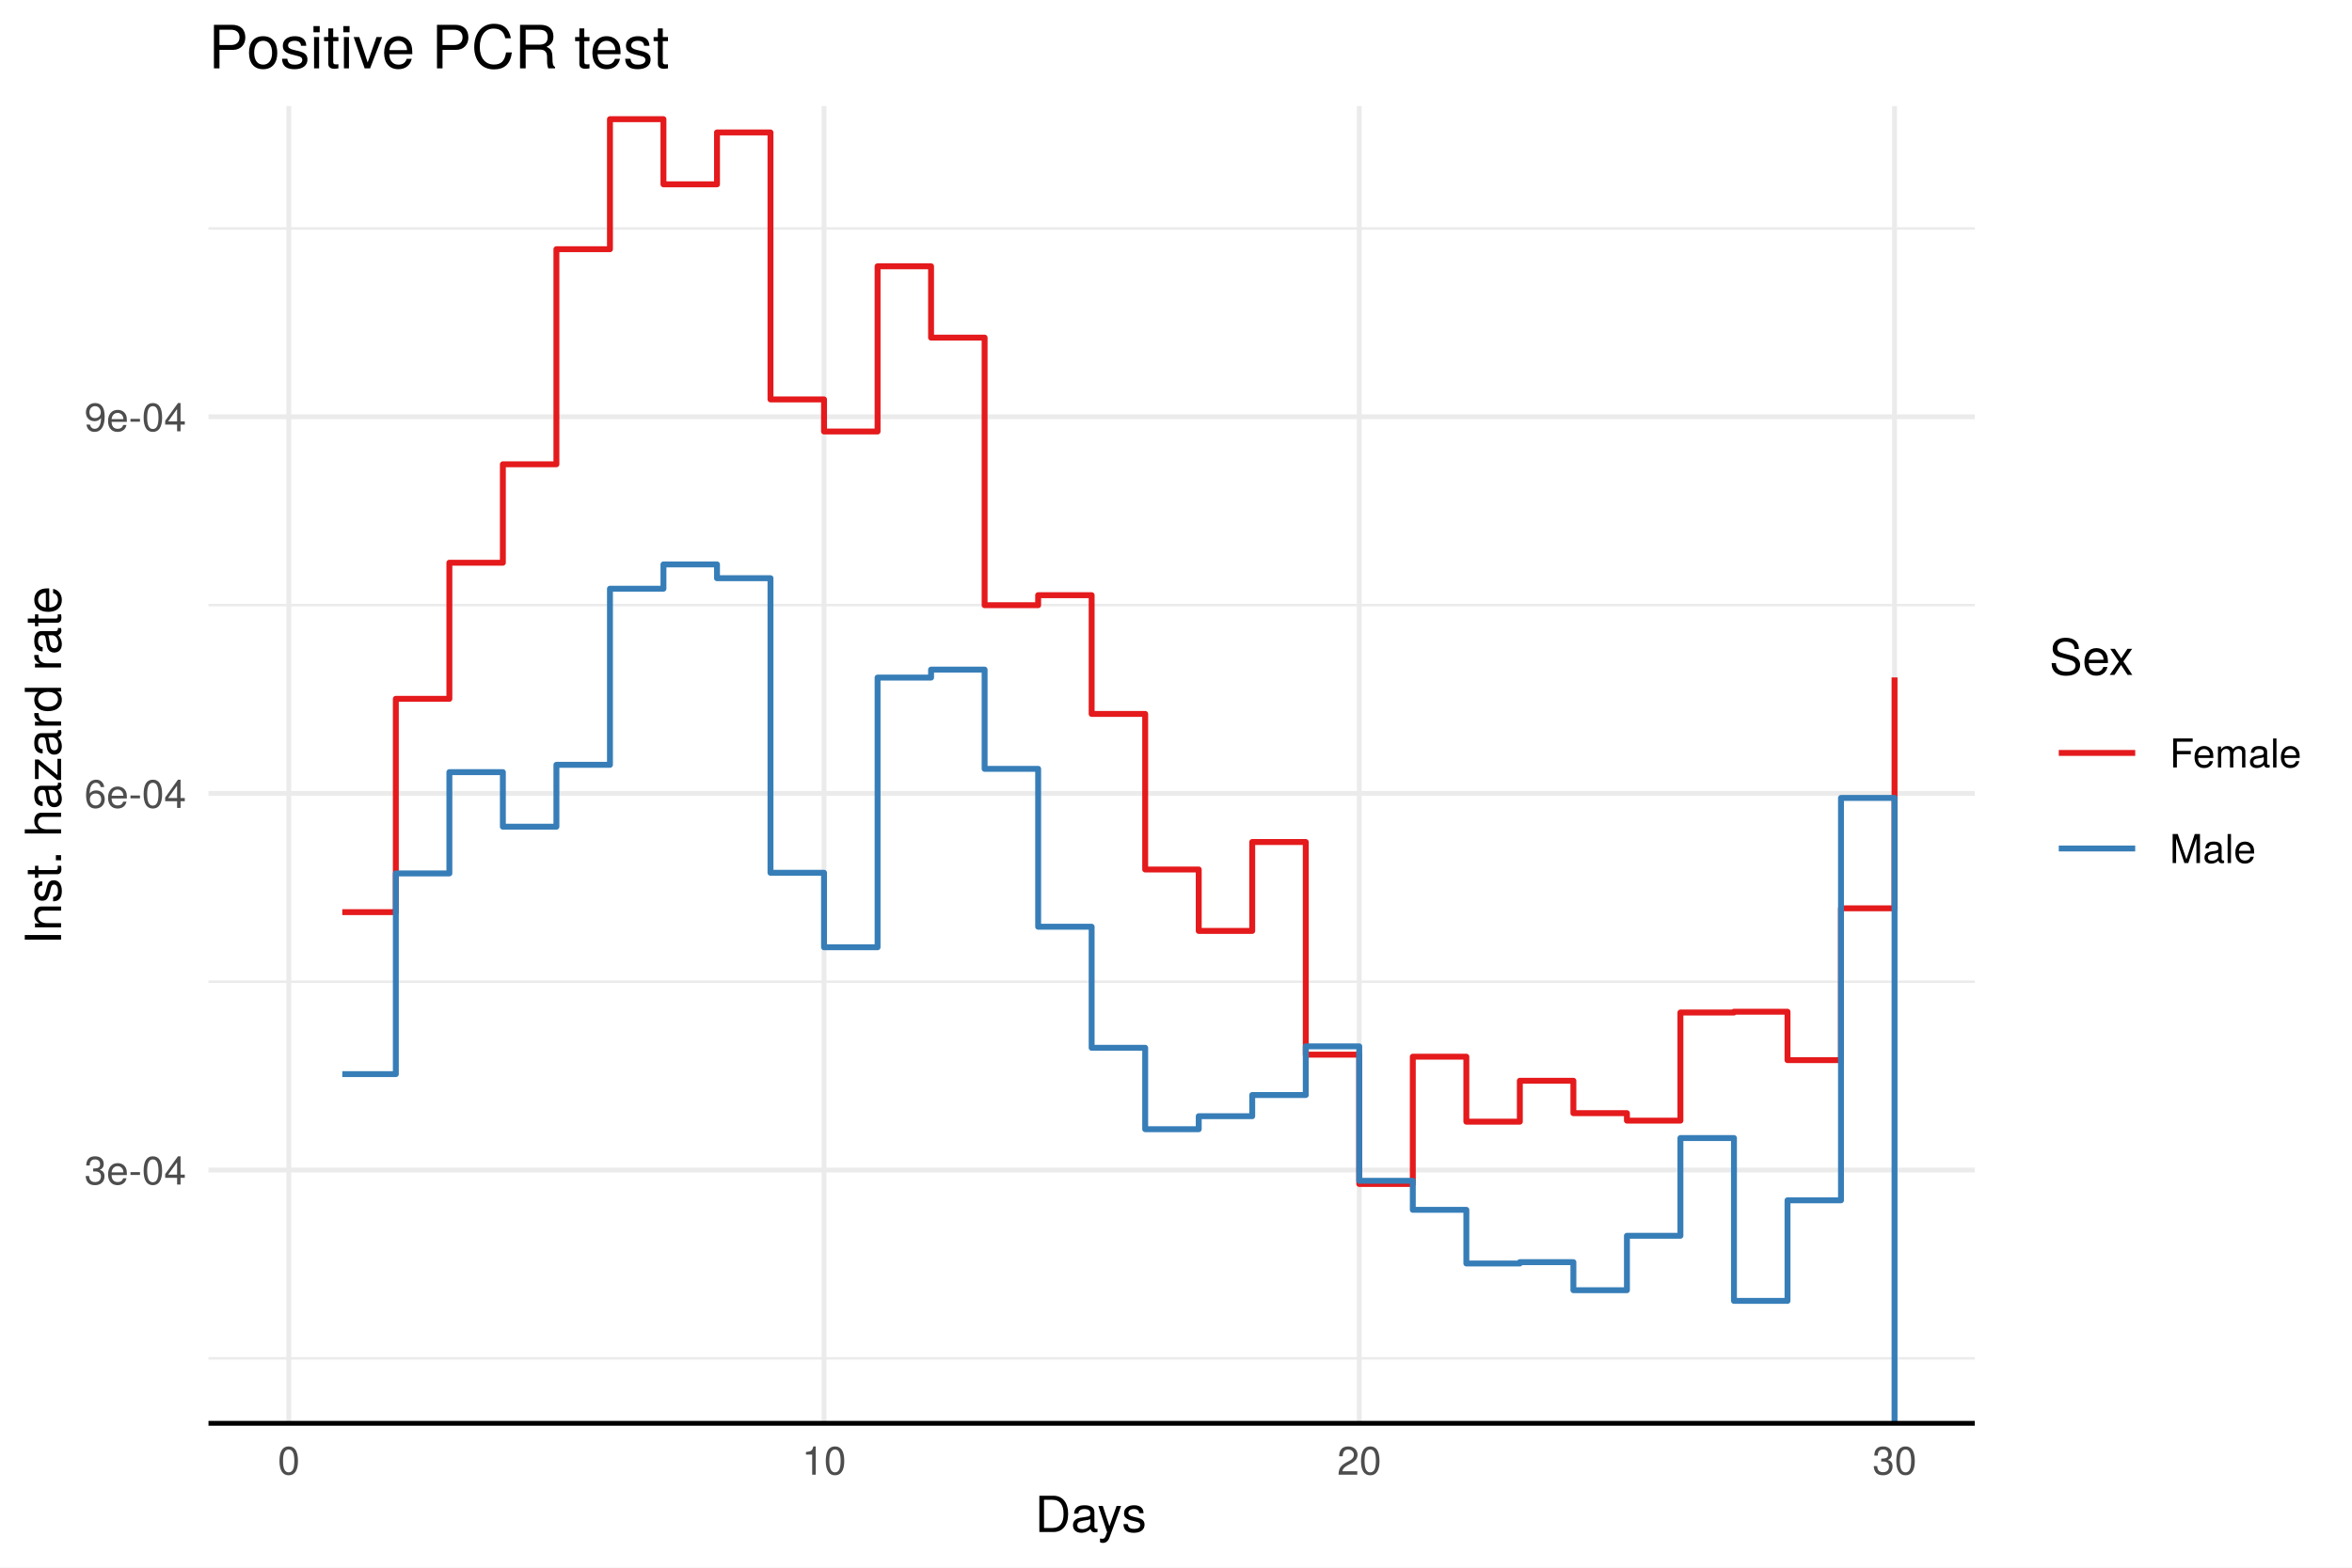
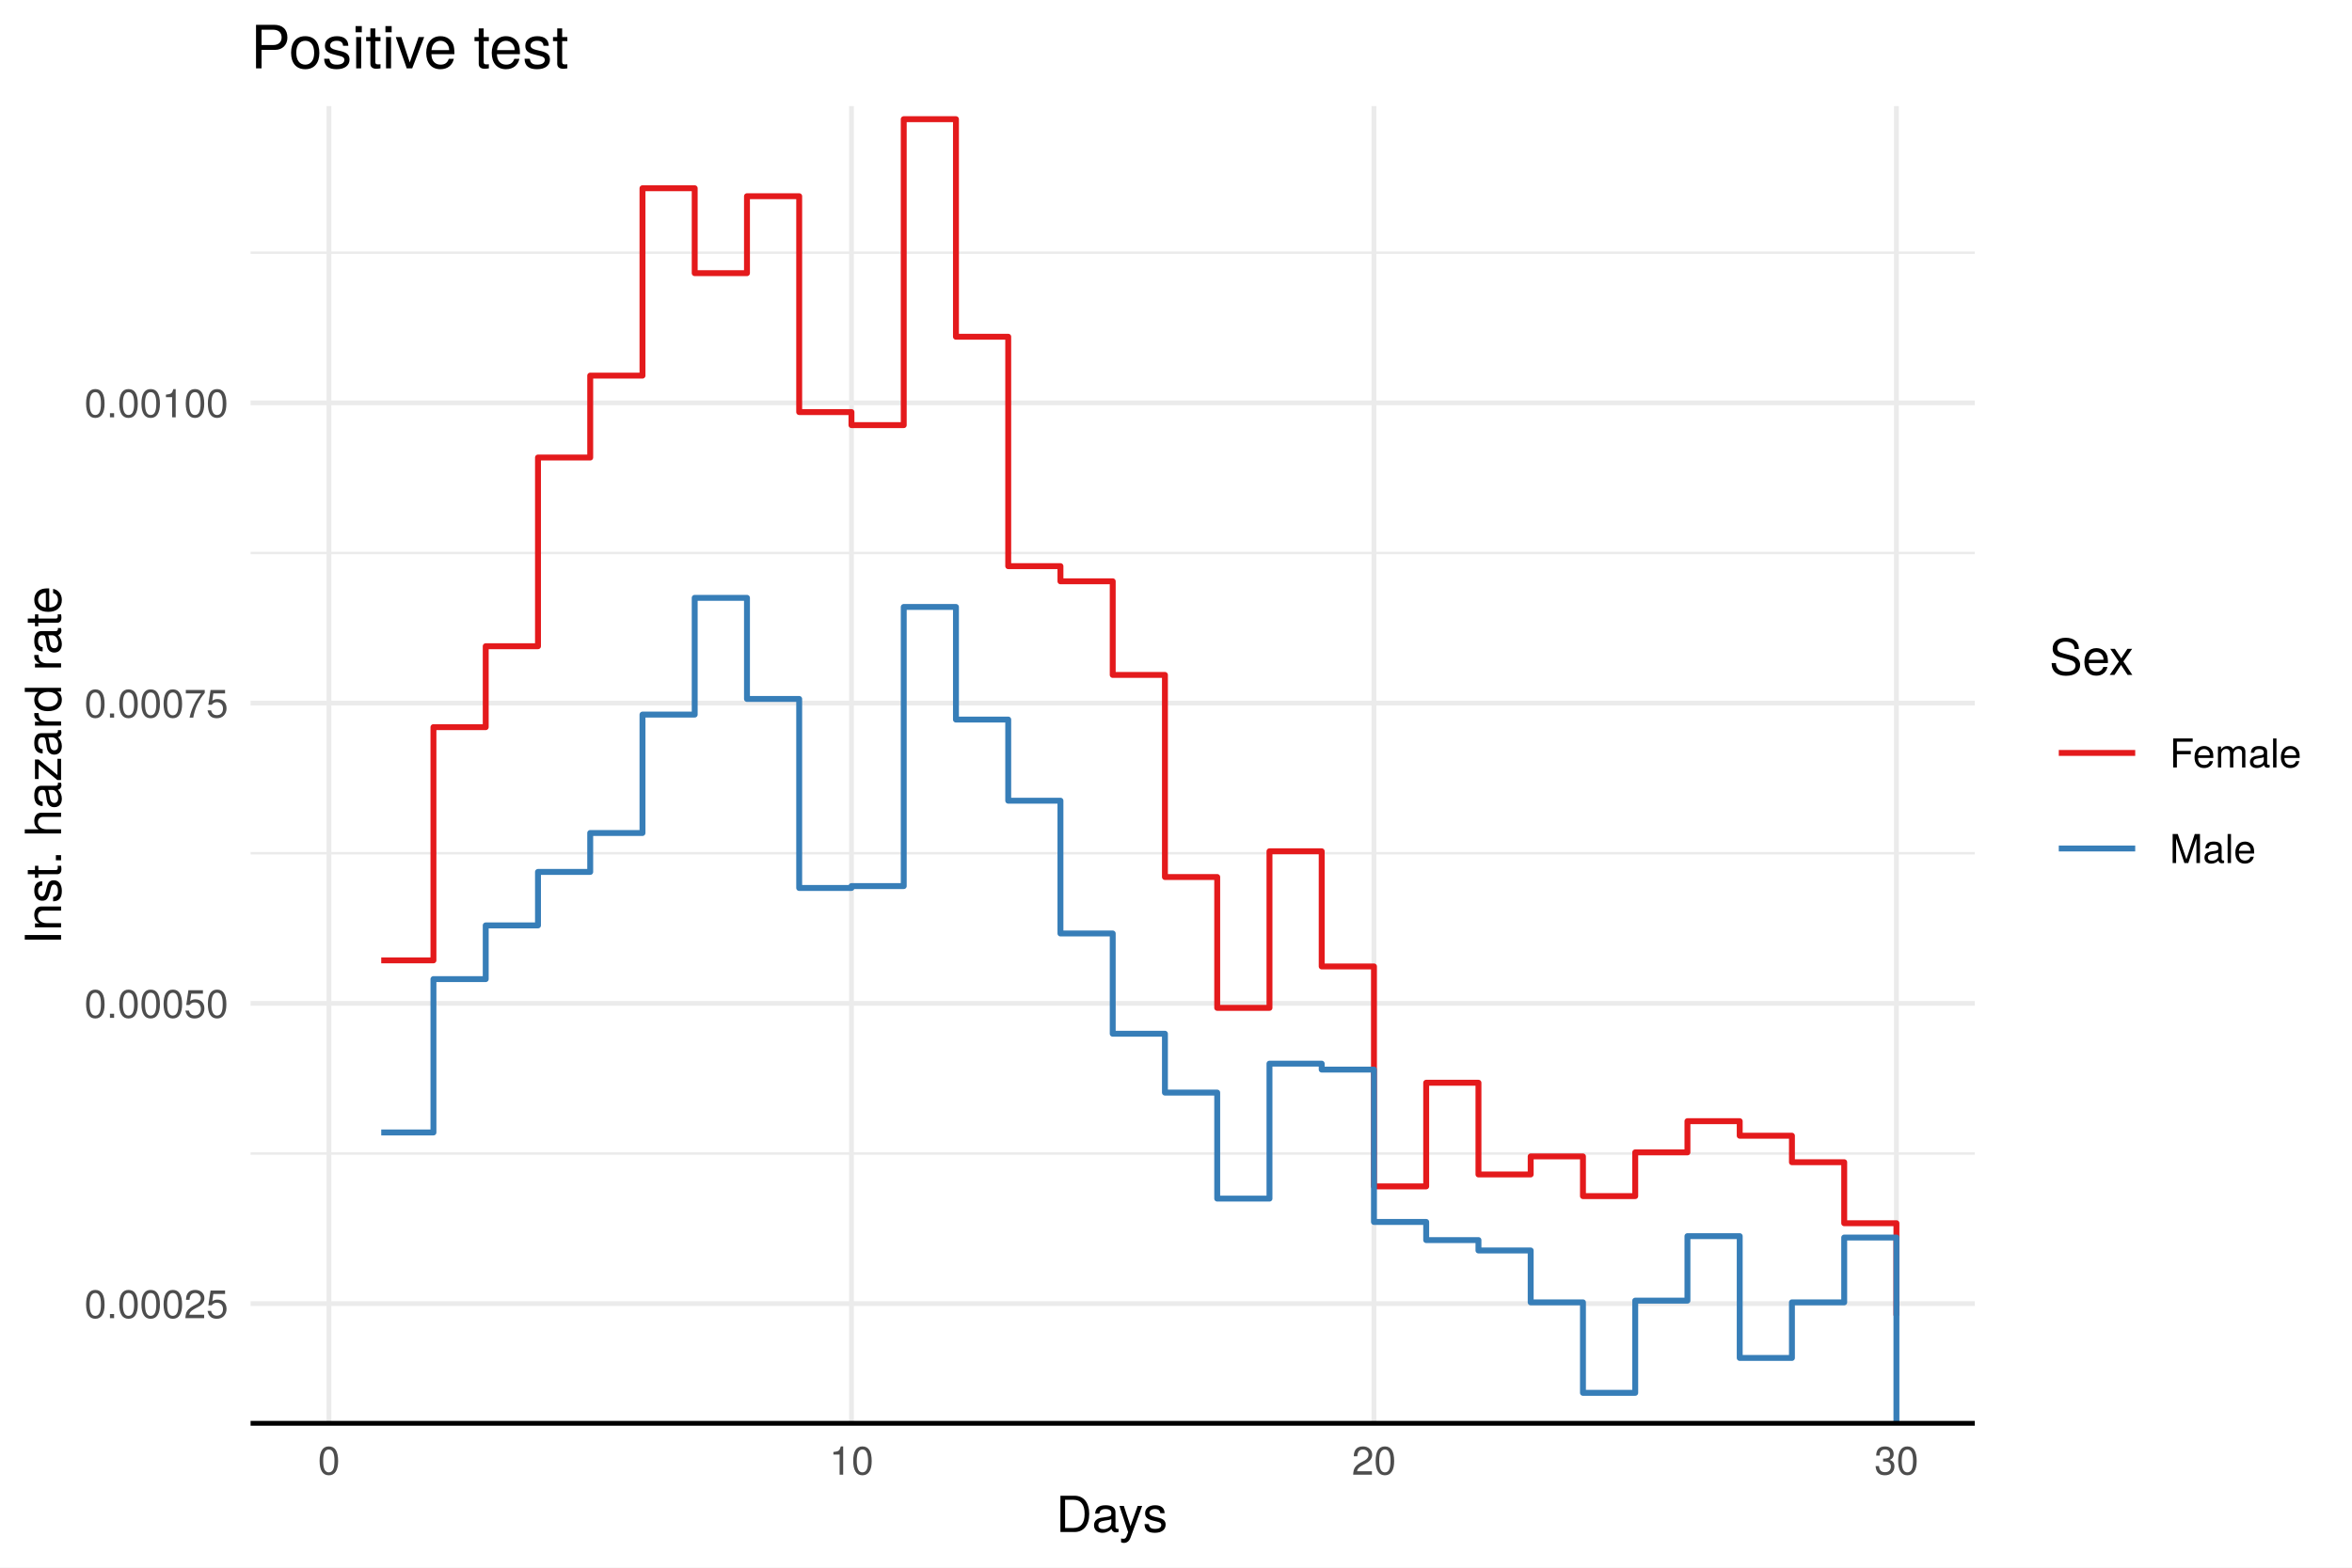
<svg xmlns="http://www.w3.org/2000/svg" viewBox="0 0 425.20 283.46">
  <defs>
    <style type="text/css">
    line, polyline, polygon, path, rect, circle {
      fill: none;
      stroke: #000000;
      stroke-linecap: round;
      stroke-linejoin: round;
      stroke-miterlimit: 10.00;
    }
  </style>
  </defs>
  <rect width="100%" height="100%" style="stroke: none; fill: #FFFFFF;" />
  <defs>
-     <clipPath id="cpMzcuNjl8MzU3LjAxfDI1Ny4zNnwxOS4xOQ==">
-       <rect x="37.69" y="19.19" width="319.32" height="238.17" />
+     <clipPath id="cpNDUuMzB8MzU3LjAxfDI1Ny4zNnwxOS4xOQ==">
+       <rect x="45.30" y="19.19" width="311.71" height="238.17" />
    </clipPath>
  </defs>
-   <polyline points="37.69,245.61 357.01,245.61 " style="stroke-width: 0.44; stroke: #EBEBEB; stroke-linecap: butt;" clip-path="url(#cpMzcuNjl8MzU3LjAxfDI1Ny4zNnwxOS4xOQ==)" />
-   <polyline points="37.69,177.51 357.01,177.51 " style="stroke-width: 0.44; stroke: #EBEBEB; stroke-linecap: butt;" clip-path="url(#cpMzcuNjl8MzU3LjAxfDI1Ny4zNnwxOS4xOQ==)" />
-   <polyline points="37.69,109.41 357.01,109.41 " style="stroke-width: 0.44; stroke: #EBEBEB; stroke-linecap: butt;" clip-path="url(#cpMzcuNjl8MzU3LjAxfDI1Ny4zNnwxOS4xOQ==)" />
-   <polyline points="37.69,41.31 357.01,41.31 " style="stroke-width: 0.44; stroke: #EBEBEB; stroke-linecap: butt;" clip-path="url(#cpMzcuNjl8MzU3LjAxfDI1Ny4zNnwxOS4xOQ==)" />
-   <polyline points="37.69,211.56 357.01,211.56 " style="stroke-width: 0.87; stroke: #EBEBEB; stroke-linecap: butt;" clip-path="url(#cpMzcuNjl8MzU3LjAxfDI1Ny4zNnwxOS4xOQ==)" />
-   <polyline points="37.69,143.46 357.01,143.46 " style="stroke-width: 0.87; stroke: #EBEBEB; stroke-linecap: butt;" clip-path="url(#cpMzcuNjl8MzU3LjAxfDI1Ny4zNnwxOS4xOQ==)" />
-   <polyline points="37.69,75.36 357.01,75.36 " style="stroke-width: 0.87; stroke: #EBEBEB; stroke-linecap: butt;" clip-path="url(#cpMzcuNjl8MzU3LjAxfDI1Ny4zNnwxOS4xOQ==)" />
-   <polyline points="52.21,257.36 52.21,19.19 " style="stroke-width: 0.87; stroke: #EBEBEB; stroke-linecap: butt;" clip-path="url(#cpMzcuNjl8MzU3LjAxfDI1Ny4zNnwxOS4xOQ==)" />
-   <polyline points="148.97,257.36 148.97,19.19 " style="stroke-width: 0.87; stroke: #EBEBEB; stroke-linecap: butt;" clip-path="url(#cpMzcuNjl8MzU3LjAxfDI1Ny4zNnwxOS4xOQ==)" />
-   <polyline points="245.73,257.36 245.73,19.19 " style="stroke-width: 0.87; stroke: #EBEBEB; stroke-linecap: butt;" clip-path="url(#cpMzcuNjl8MzU3LjAxfDI1Ny4zNnwxOS4xOQ==)" />
-   <polyline points="342.50,257.36 342.50,19.19 " style="stroke-width: 0.87; stroke: #EBEBEB; stroke-linecap: butt;" clip-path="url(#cpMzcuNjl8MzU3LjAxfDI1Ny4zNnwxOS4xOQ==)" />
-   <polyline points="61.88,164.93 71.56,164.93 71.56,126.36 81.24,126.36 81.24,101.75 90.91,101.75 90.91,83.95 100.59,83.95 100.59,45.06 110.27,45.06 110.27,21.55 119.94,21.55 119.94,33.33 129.62,33.33 129.62,23.95 139.29,23.95 139.29,72.22 148.97,72.22 148.97,78.02 158.65,78.02 158.65,48.15 168.32,48.15 168.32,61.05 178.00,61.05 178.00,109.43 187.68,109.43 187.68,107.62 197.35,107.62 197.35,129.09 207.03,129.09 207.03,157.22 216.71,157.22 216.71,168.33 226.38,168.33 226.38,152.25 236.06,152.25 236.06,190.70 245.73,190.70 245.73,214.08 255.41,214.08 255.41,191.07 265.09,191.07 265.09,202.82 274.76,202.82 274.76,195.42 284.44,195.42 284.44,201.28 294.12,201.28 294.12,202.63 303.79,202.63 303.79,183.08 313.47,183.08 313.47,182.94 323.15,182.94 323.15,191.69 332.82,191.69 332.82,164.24 342.50,164.24 342.50,122.49 " style="stroke-width: 1.07; stroke: #E41A1C; stroke-linecap: butt;" clip-path="url(#cpMzcuNjl8MzU3LjAxfDI1Ny4zNnwxOS4xOQ==)" />
-   <polyline points="61.88,194.22 71.56,194.22 71.56,157.93 81.24,157.93 81.24,139.62 90.91,139.62 90.91,149.48 100.59,149.48 100.59,138.29 110.27,138.29 110.27,106.45 119.94,106.45 119.94,102.06 129.62,102.06 129.62,104.55 139.29,104.55 139.29,157.81 148.97,157.81 148.97,171.28 158.65,171.28 158.65,122.52 168.32,122.52 168.32,121.08 178.00,121.08 178.00,139.02 187.68,139.02 187.68,167.57 197.35,167.57 197.35,189.46 207.03,189.46 207.03,204.18 216.71,204.18 216.71,201.83 226.38,201.83 226.38,198.00 236.06,198.00 236.06,189.20 245.73,189.20 245.73,213.51 255.41,213.51 255.41,218.76 265.09,218.76 265.09,228.46 274.76,228.46 274.76,228.22 284.44,228.22 284.44,233.29 294.12,233.29 294.12,223.45 303.79,223.45 303.79,205.78 313.47,205.78 313.47,235.22 323.15,235.22 323.15,217.04 332.82,217.04 332.82,144.28 342.50,144.28 342.50,257.36 " style="stroke-width: 1.07; stroke: #377EB8; stroke-linecap: butt;" clip-path="url(#cpMzcuNjl8MzU3LjAxfDI1Ny4zNnwxOS4xOQ==)" />
+   <polyline points="45.30,208.58 357.01,208.58 " style="stroke-width: 0.44; stroke: #EBEBEB; stroke-linecap: butt;" clip-path="url(#cpNDUuMzB8MzU3LjAxfDI1Ny4zNnwxOS4xOQ==)" />
+   <polyline points="45.30,154.28 357.01,154.28 " style="stroke-width: 0.44; stroke: #EBEBEB; stroke-linecap: butt;" clip-path="url(#cpNDUuMzB8MzU3LjAxfDI1Ny4zNnwxOS4xOQ==)" />
+   <polyline points="45.30,99.99 357.01,99.99 " style="stroke-width: 0.44; stroke: #EBEBEB; stroke-linecap: butt;" clip-path="url(#cpNDUuMzB8MzU3LjAxfDI1Ny4zNnwxOS4xOQ==)" />
+   <polyline points="45.30,45.69 357.01,45.69 " style="stroke-width: 0.44; stroke: #EBEBEB; stroke-linecap: butt;" clip-path="url(#cpNDUuMzB8MzU3LjAxfDI1Ny4zNnwxOS4xOQ==)" />
+   <polyline points="45.30,235.72 357.01,235.72 " style="stroke-width: 0.87; stroke: #EBEBEB; stroke-linecap: butt;" clip-path="url(#cpNDUuMzB8MzU3LjAxfDI1Ny4zNnwxOS4xOQ==)" />
+   <polyline points="45.30,181.43 357.01,181.43 " style="stroke-width: 0.87; stroke: #EBEBEB; stroke-linecap: butt;" clip-path="url(#cpNDUuMzB8MzU3LjAxfDI1Ny4zNnwxOS4xOQ==)" />
+   <polyline points="45.30,127.13 357.01,127.13 " style="stroke-width: 0.87; stroke: #EBEBEB; stroke-linecap: butt;" clip-path="url(#cpNDUuMzB8MzU3LjAxfDI1Ny4zNnwxOS4xOQ==)" />
+   <polyline points="45.30,72.84 357.01,72.84 " style="stroke-width: 0.87; stroke: #EBEBEB; stroke-linecap: butt;" clip-path="url(#cpNDUuMzB8MzU3LjAxfDI1Ny4zNnwxOS4xOQ==)" />
+   <polyline points="59.47,257.36 59.47,19.19 " style="stroke-width: 0.87; stroke: #EBEBEB; stroke-linecap: butt;" clip-path="url(#cpNDUuMzB8MzU3LjAxfDI1Ny4zNnwxOS4xOQ==)" />
+   <polyline points="153.93,257.36 153.93,19.19 " style="stroke-width: 0.87; stroke: #EBEBEB; stroke-linecap: butt;" clip-path="url(#cpNDUuMzB8MzU3LjAxfDI1Ny4zNnwxOS4xOQ==)" />
+   <polyline points="248.39,257.36 248.39,19.19 " style="stroke-width: 0.87; stroke: #EBEBEB; stroke-linecap: butt;" clip-path="url(#cpNDUuMzB8MzU3LjAxfDI1Ny4zNnwxOS4xOQ==)" />
+   <polyline points="342.84,257.36 342.84,19.19 " style="stroke-width: 0.87; stroke: #EBEBEB; stroke-linecap: butt;" clip-path="url(#cpNDUuMzB8MzU3LjAxfDI1Ny4zNnwxOS4xOQ==)" />
+   <polyline points="68.92,173.65 78.36,173.65 78.36,131.48 87.81,131.48 87.81,116.85 97.26,116.85 97.26,82.73 106.70,82.73 106.70,67.92 116.15,67.92 116.15,34.04 125.59,34.04 125.59,49.39 135.04,49.39 135.04,35.48 144.48,35.48 144.48,74.51 153.93,74.51 153.93,76.87 163.38,76.87 163.38,21.55 172.82,21.55 172.82,60.89 182.27,60.89 182.27,102.37 191.71,102.37 191.71,105.11 201.16,105.11 201.16,122.04 210.60,122.04 210.60,158.58 220.05,158.58 220.05,182.24 229.50,182.24 229.50,153.93 238.94,153.93 238.94,174.75 248.39,174.75 248.39,214.52 257.83,214.52 257.83,195.78 267.28,195.78 267.28,212.36 276.72,212.36 276.72,209.10 286.17,209.10 286.17,216.28 295.62,216.28 295.62,208.37 305.06,208.37 305.06,202.73 314.51,202.73 314.51,205.36 323.95,205.36 323.95,210.15 333.40,210.15 333.40,221.18 342.84,221.18 342.84,237.89 " style="stroke-width: 1.07; stroke: #E41A1C; stroke-linecap: butt;" clip-path="url(#cpNDUuMzB8MzU3LjAxfDI1Ny4zNnwxOS4xOQ==)" />
+   <polyline points="68.92,204.77 78.36,204.77 78.36,177.04 87.81,177.04 87.81,167.33 97.26,167.33 97.26,157.66 106.70,157.66 106.70,150.62 116.15,150.62 116.15,129.21 125.59,129.21 125.59,108.10 135.04,108.10 135.04,126.38 144.48,126.38 144.48,160.56 153.93,160.56 153.93,160.22 163.38,160.22 163.38,109.75 172.82,109.75 172.82,130.11 182.27,130.11 182.27,144.78 191.71,144.78 191.71,168.79 201.16,168.79 201.16,186.92 210.60,186.92 210.60,197.56 220.05,197.56 220.05,216.73 229.50,216.73 229.50,192.33 238.94,192.33 238.94,193.40 248.39,193.40 248.39,220.95 257.83,220.95 257.83,224.23 267.28,224.23 267.28,226.11 276.72,226.11 276.72,235.49 286.17,235.49 286.17,251.85 295.62,251.85 295.62,235.18 305.06,235.18 305.06,223.52 314.51,223.52 314.51,245.54 323.95,245.54 323.95,235.49 333.40,235.49 333.40,223.77 342.84,223.77 342.84,257.36 " style="stroke-width: 1.07; stroke: #377EB8; stroke-linecap: butt;" clip-path="url(#cpNDUuMzB8MzU3LjAxfDI1Ny4zNnwxOS4xOQ==)" />
  <defs>
    <clipPath id="cpMC4wMHw0MjUuMjB8MjgzLjQ2fDAuMDA=">
      <rect x="0.00" y="0.00" width="425.20" height="283.46" />
    </clipPath>
  </defs>
  <g clip-path="url(#cpMC4wMHw0MjUuMjB8MjgzLjQ2fDAuMDA=)">
-     <text x="15.25" y="214.19" style="font-size: 7.20px; fill: #4D4D4D; font-family: TeX Gyre Heros;" textLength="18.41px" lengthAdjust="spacingAndGlyphs">3e-04</text>
+     <text x="15.25" y="238.35" style="font-size: 7.20px; fill: #4D4D4D; font-family: TeX Gyre Heros;" textLength="26.02px" lengthAdjust="spacingAndGlyphs">0.00025</text>
  </g>
  <g clip-path="url(#cpMC4wMHw0MjUuMjB8MjgzLjQ2fDAuMDA=)">
-     <text x="15.25" y="146.09" style="font-size: 7.20px; fill: #4D4D4D; font-family: TeX Gyre Heros;" textLength="18.41px" lengthAdjust="spacingAndGlyphs">6e-04</text>
+     <text x="15.25" y="184.05" style="font-size: 7.20px; fill: #4D4D4D; font-family: TeX Gyre Heros;" textLength="26.02px" lengthAdjust="spacingAndGlyphs">0.00050</text>
  </g>
  <g clip-path="url(#cpMC4wMHw0MjUuMjB8MjgzLjQ2fDAuMDA=)">
-     <text x="15.25" y="77.99" style="font-size: 7.20px; fill: #4D4D4D; font-family: TeX Gyre Heros;" textLength="18.41px" lengthAdjust="spacingAndGlyphs">9e-04</text>
-   </g>
-   <polyline points="37.69,257.36 357.01,257.36 " style="stroke-width: 0.87; stroke-linecap: butt;" clip-path="url(#cpMC4wMHw0MjUuMjB8MjgzLjQ2fDAuMDA=)" />
-   <g clip-path="url(#cpMC4wMHw0MjUuMjB8MjgzLjQ2fDAuMDA=)">
-     <text x="50.21" y="266.65" style="font-size: 7.20px; fill: #4D4D4D; font-family: TeX Gyre Heros;" textLength="4.00px" lengthAdjust="spacingAndGlyphs">0</text>
+     <text x="15.25" y="129.76" style="font-size: 7.20px; fill: #4D4D4D; font-family: TeX Gyre Heros;" textLength="26.02px" lengthAdjust="spacingAndGlyphs">0.00075</text>
  </g>
  <g clip-path="url(#cpMC4wMHw0MjUuMjB8MjgzLjQ2fDAuMDA=)">
-     <text x="144.97" y="266.65" style="font-size: 7.20px; fill: #4D4D4D; font-family: TeX Gyre Heros;" textLength="8.01px" lengthAdjust="spacingAndGlyphs">10</text>
+     <text x="15.25" y="75.46" style="font-size: 7.20px; fill: #4D4D4D; font-family: TeX Gyre Heros;" textLength="26.02px" lengthAdjust="spacingAndGlyphs">0.00100</text>
+   </g>
+   <polyline points="45.30,257.36 357.01,257.36 " style="stroke-width: 0.87; stroke-linecap: butt;" clip-path="url(#cpMC4wMHw0MjUuMjB8MjgzLjQ2fDAuMDA=)" />
+   <g clip-path="url(#cpMC4wMHw0MjUuMjB8MjgzLjQ2fDAuMDA=)">
+     <text x="57.47" y="266.65" style="font-size: 7.20px; fill: #4D4D4D; font-family: TeX Gyre Heros;" textLength="4.00px" lengthAdjust="spacingAndGlyphs">0</text>
  </g>
  <g clip-path="url(#cpMC4wMHw0MjUuMjB8MjgzLjQ2fDAuMDA=)">
-     <text x="241.73" y="266.65" style="font-size: 7.20px; fill: #4D4D4D; font-family: TeX Gyre Heros;" textLength="8.01px" lengthAdjust="spacingAndGlyphs">20</text>
+     <text x="149.93" y="266.65" style="font-size: 7.20px; fill: #4D4D4D; font-family: TeX Gyre Heros;" textLength="8.01px" lengthAdjust="spacingAndGlyphs">10</text>
  </g>
  <g clip-path="url(#cpMC4wMHw0MjUuMjB8MjgzLjQ2fDAuMDA=)">
-     <text x="338.50" y="266.65" style="font-size: 7.20px; fill: #4D4D4D; font-family: TeX Gyre Heros;" textLength="8.01px" lengthAdjust="spacingAndGlyphs">30</text>
+     <text x="244.38" y="266.65" style="font-size: 7.20px; fill: #4D4D4D; font-family: TeX Gyre Heros;" textLength="8.01px" lengthAdjust="spacingAndGlyphs">20</text>
  </g>
  <g clip-path="url(#cpMC4wMHw0MjUuMjB8MjgzLjQ2fDAuMDA=)">
-     <text x="187.10" y="277.02" style="font-size: 9.00px; font-family: TeX Gyre Heros;" textLength="20.50px" lengthAdjust="spacingAndGlyphs">Days</text>
+     <text x="338.84" y="266.65" style="font-size: 7.20px; fill: #4D4D4D; font-family: TeX Gyre Heros;" textLength="8.01px" lengthAdjust="spacingAndGlyphs">30</text>
+   </g>
+   <g clip-path="url(#cpMC4wMHw0MjUuMjB8MjgzLjQ2fDAuMDA=)">
+     <text x="190.91" y="277.02" style="font-size: 9.00px; font-family: TeX Gyre Heros;" textLength="20.50px" lengthAdjust="spacingAndGlyphs">Days</text>
  </g>
  <g clip-path="url(#cpMC4wMHw0MjUuMjB8MjgzLjQ2fDAuMDA=)">
    <text transform="translate(11.04,170.80) rotate(-90)" style="font-size: 9.00px; font-family: TeX Gyre Heros;" textLength="65.03px" lengthAdjust="spacingAndGlyphs">Inst. hazard rate</text>
  </g>
  <g clip-path="url(#cpMC4wMHw0MjUuMjB8MjgzLjQ2fDAuMDA=)">
    <text x="370.46" y="122.04" style="font-size: 9.00px; font-family: TeX Gyre Heros;" textLength="15.51px" lengthAdjust="spacingAndGlyphs">Sex</text>
  </g>
  <line x1="372.19" y1="136.14" x2="386.01" y2="136.14" style="stroke-width: 1.07; stroke: #E41A1C; stroke-linecap: butt;" clip-path="url(#cpMC4wMHw0MjUuMjB8MjgzLjQ2fDAuMDA=)" />
  <line x1="372.19" y1="153.42" x2="386.01" y2="153.42" style="stroke-width: 1.07; stroke: #377EB8; stroke-linecap: butt;" clip-path="url(#cpMC4wMHw0MjUuMjB8MjgzLjQ2fDAuMDA=)" />
  <g clip-path="url(#cpMC4wMHw0MjUuMjB8MjgzLjQ2fDAuMDA=)">
    <text x="392.23" y="138.77" style="font-size: 7.20px; font-family: TeX Gyre Heros;" textLength="24.00px" lengthAdjust="spacingAndGlyphs">Female</text>
  </g>
  <g clip-path="url(#cpMC4wMHw0MjUuMjB8MjgzLjQ2fDAuMDA=)">
    <text x="392.23" y="156.05" style="font-size: 7.20px; font-family: TeX Gyre Heros;" textLength="15.60px" lengthAdjust="spacingAndGlyphs">Male</text>
  </g>
  <g clip-path="url(#cpMC4wMHw0MjUuMjB8MjgzLjQ2fDAuMDA=)">
-     <text x="37.69" y="12.36" style="font-size: 10.80px; font-family: TeX Gyre Heros;" textLength="84.02px" lengthAdjust="spacingAndGlyphs">Positive PCR test</text>
+     <text x="45.30" y="12.36" style="font-size: 10.80px; font-family: TeX Gyre Heros;" textLength="58.22px" lengthAdjust="spacingAndGlyphs">Positive test</text>
  </g>
</svg>
